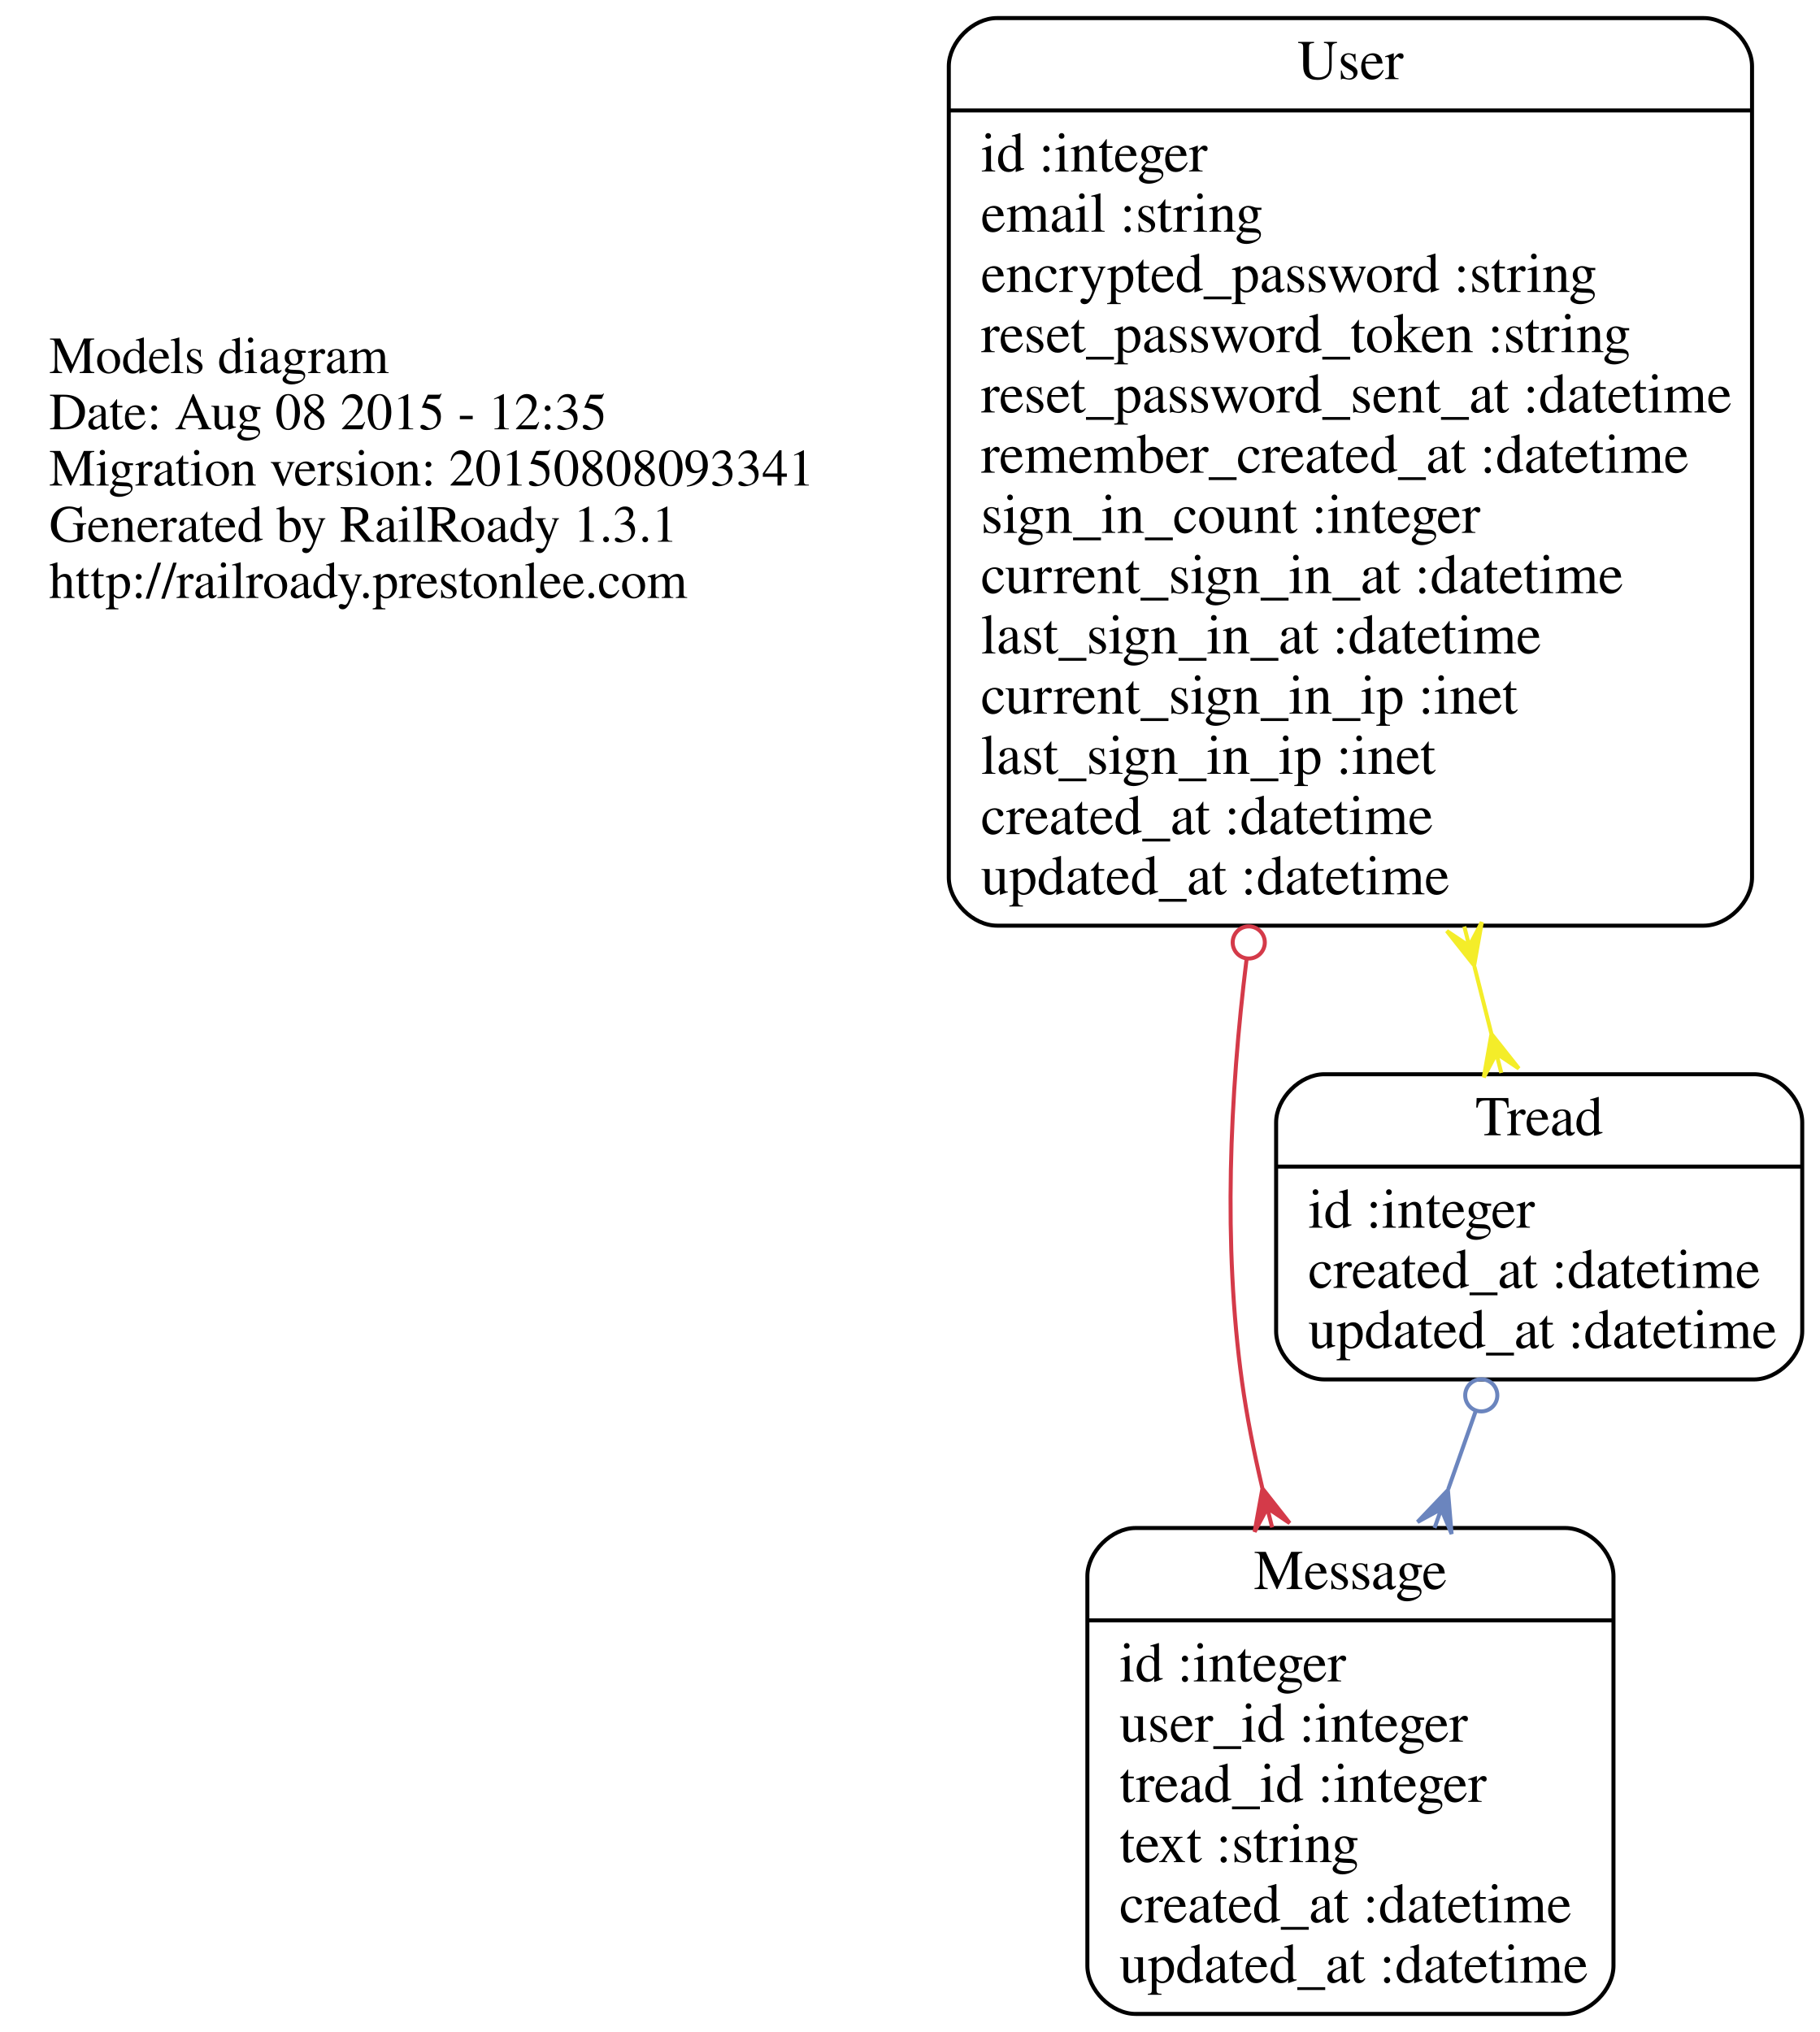
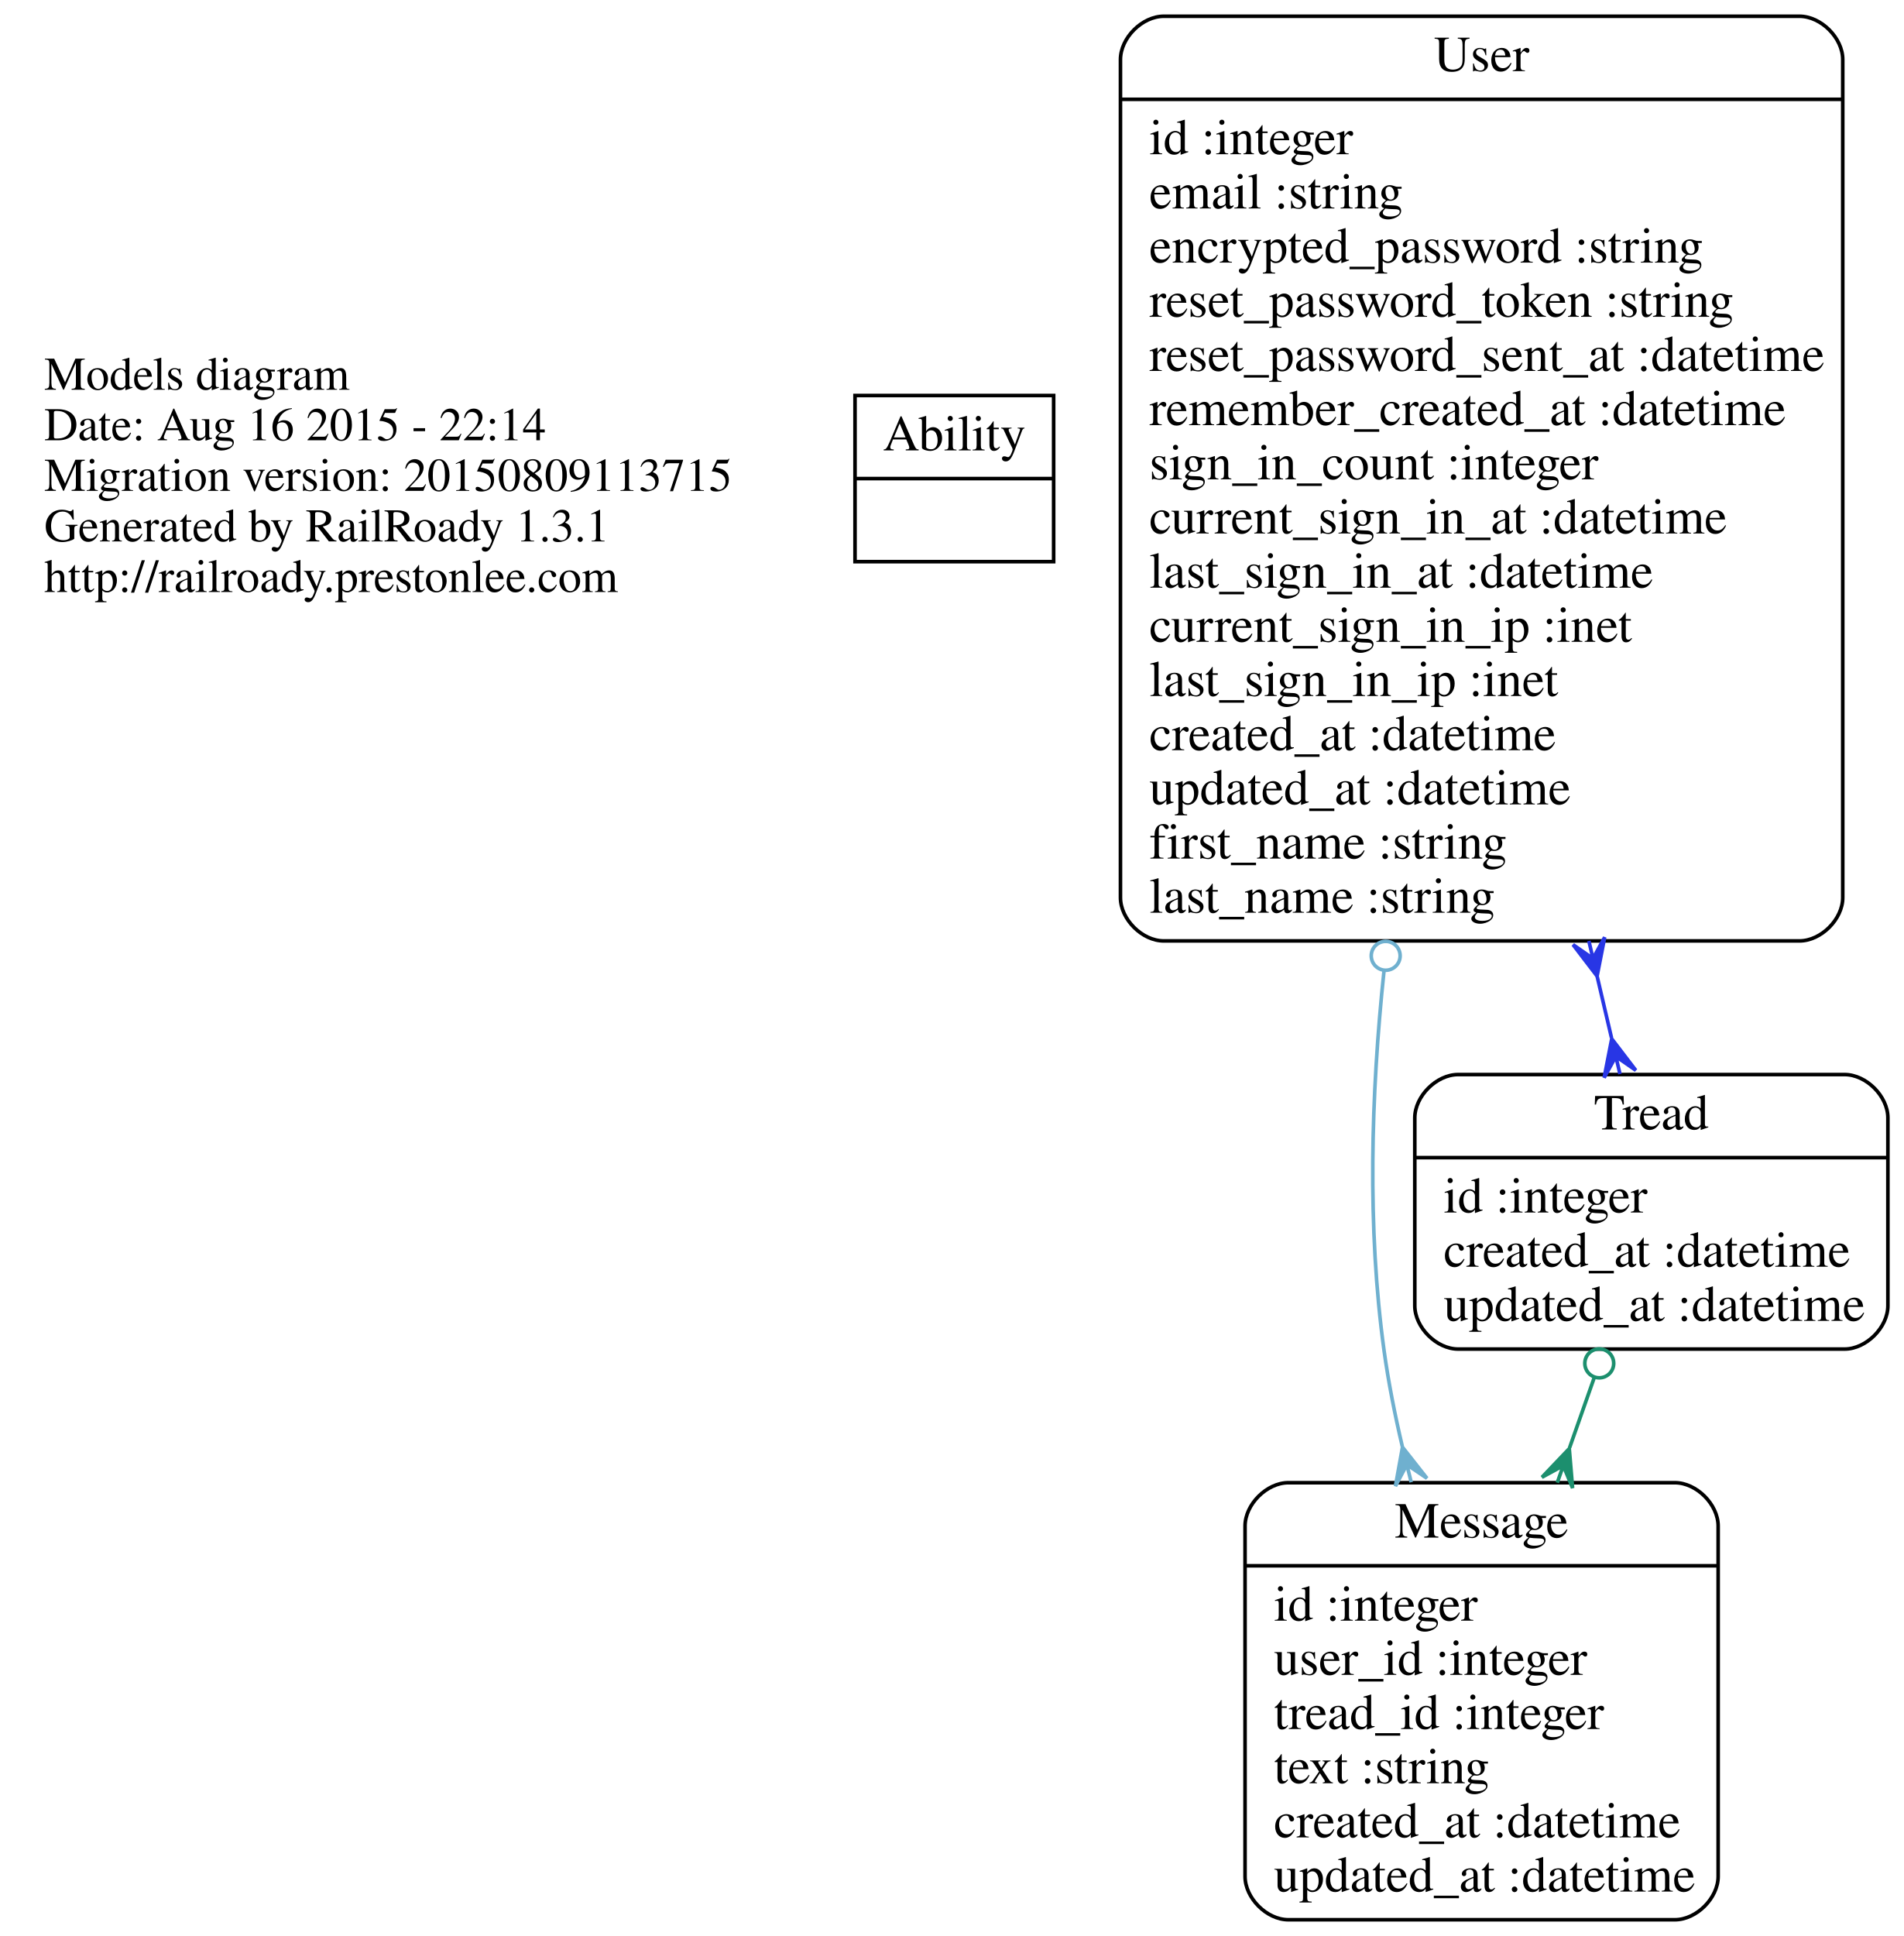
- <svg xmlns="http://www.w3.org/2000/svg" width="453pt" height="506pt" viewBox="0.00 0.00 452.50 506.00">
-   <g id="graph0" class="graph" transform="scale(1 1) rotate(0) translate(4 502)">
-     <polygon fill="none" stroke="none" points="-4,4 -4,-502 448.5,-502 448.5,4 -4,4" />
+ <svg xmlns="http://www.w3.org/2000/svg" width="527pt" height="536pt" viewBox="0.00 0.00 526.50 536.00">
+   <g id="graph0" class="graph" transform="scale(1 1) rotate(0) translate(4 532)">
+     <polygon fill="none" stroke="none" points="-4,4 -4,-532 522.5,-532 522.5,4 -4,4" />
    <g id="node1" class="node">
-       <text text-anchor="start" x="8" y="-409.1" font-family="Times,serif" font-size="13.00">Models diagram</text>
-       <text text-anchor="start" x="8" y="-395.1" font-family="Times,serif" font-size="13.00">Date: Aug 08 2015 - 12:35</text>
-       <text text-anchor="start" x="8" y="-381.1" font-family="Times,serif" font-size="13.00">Migration version: 20150808093341</text>
-       <text text-anchor="start" x="8" y="-367.1" font-family="Times,serif" font-size="13.00">Generated by RailRoady 1.3.1</text>
-       <text text-anchor="start" x="8" y="-353.1" font-family="Times,serif" font-size="13.00">http://railroady.prestonlee.com</text>
+       <text text-anchor="start" x="8" y="-424.1" font-family="Times,serif" font-size="13.00">Models diagram</text>
+       <text text-anchor="start" x="8" y="-410.1" font-family="Times,serif" font-size="13.00">Date: Aug 16 2015 - 22:14</text>
+       <text text-anchor="start" x="8" y="-396.1" font-family="Times,serif" font-size="13.00">Migration version: 20150809113715</text>
+       <text text-anchor="start" x="8" y="-382.1" font-family="Times,serif" font-size="13.00">Generated by RailRoady 1.3.1</text>
+       <text text-anchor="start" x="8" y="-368.1" font-family="Times,serif" font-size="13.00">http://railroady.prestonlee.com</text>
    </g>
    <g id="node2" class="node">
-       <path fill="none" stroke="black" d="M278.5,-0.5C278.5,-0.5 385.5,-0.5 385.5,-0.5 391.5,-0.5 397.5,-6.5 397.5,-12.5 397.5,-12.5 397.5,-109.5 397.5,-109.5 397.5,-115.5 391.5,-121.5 385.5,-121.5 385.5,-121.5 278.5,-121.5 278.5,-121.5 272.5,-121.5 266.5,-115.5 266.5,-109.5 266.5,-109.5 266.5,-12.5 266.5,-12.5 266.5,-6.5 272.5,-0.5 278.5,-0.5" />
-       <text text-anchor="middle" x="332" y="-106.3" font-family="Times,serif" font-size="14.00">Message</text>
-       <polyline fill="none" stroke="black" points="266.5,-98.5 397.5,-98.5 " />
-       <text text-anchor="start" x="274.5" y="-83.3" font-family="Times,serif" font-size="14.00">id :integer</text>
-       <text text-anchor="start" x="274.5" y="-68.3" font-family="Times,serif" font-size="14.00">user_id :integer</text>
-       <text text-anchor="start" x="274.5" y="-53.3" font-family="Times,serif" font-size="14.00">tread_id :integer</text>
-       <text text-anchor="start" x="274.5" y="-38.3" font-family="Times,serif" font-size="14.00">text :string</text>
-       <text text-anchor="start" x="274.5" y="-23.3" font-family="Times,serif" font-size="14.00">created_at :datetime</text>
-       <text text-anchor="start" x="274.5" y="-8.3" font-family="Times,serif" font-size="14.00">updated_at :datetime</text>
+       <polygon fill="none" stroke="black" points="232.5,-376.5 232.5,-422.5 287.5,-422.5 287.5,-376.5 232.5,-376.5" />
+       <text text-anchor="middle" x="260" y="-407.3" font-family="Times,serif" font-size="14.00">Ability</text>
+       <polyline fill="none" stroke="black" points="232.5,-399.5 287.5,-399.5 " />
+       <text text-anchor="middle" x="260" y="-384.3" font-family="Times,serif" font-size="14.00"> </text>
    </g>
    <g id="node3" class="node">
-       <path fill="none" stroke="black" d="M244,-271.5C244,-271.5 420,-271.5 420,-271.5 426,-271.5 432,-277.5 432,-283.5 432,-283.5 432,-485.5 432,-485.5 432,-491.5 426,-497.5 420,-497.5 420,-497.5 244,-497.5 244,-497.5 238,-497.5 232,-491.5 232,-485.5 232,-485.5 232,-283.5 232,-283.5 232,-277.5 238,-271.5 244,-271.5" />
-       <text text-anchor="middle" x="332" y="-482.3" font-family="Times,serif" font-size="14.00">User</text>
-       <polyline fill="none" stroke="black" points="232,-474.5 432,-474.5 " />
-       <text text-anchor="start" x="240" y="-459.3" font-family="Times,serif" font-size="14.00">id :integer</text>
-       <text text-anchor="start" x="240" y="-444.3" font-family="Times,serif" font-size="14.00">email :string</text>
-       <text text-anchor="start" x="240" y="-429.3" font-family="Times,serif" font-size="14.00">encrypted_password :string</text>
-       <text text-anchor="start" x="240" y="-414.3" font-family="Times,serif" font-size="14.00">reset_password_token :string</text>
-       <text text-anchor="start" x="240" y="-399.3" font-family="Times,serif" font-size="14.00">reset_password_sent_at :datetime</text>
-       <text text-anchor="start" x="240" y="-384.3" font-family="Times,serif" font-size="14.00">remember_created_at :datetime</text>
-       <text text-anchor="start" x="240" y="-369.3" font-family="Times,serif" font-size="14.00">sign_in_count :integer</text>
-       <text text-anchor="start" x="240" y="-354.3" font-family="Times,serif" font-size="14.00">current_sign_in_at :datetime</text>
-       <text text-anchor="start" x="240" y="-339.3" font-family="Times,serif" font-size="14.00">last_sign_in_at :datetime</text>
-       <text text-anchor="start" x="240" y="-324.3" font-family="Times,serif" font-size="14.00">current_sign_in_ip :inet</text>
-       <text text-anchor="start" x="240" y="-309.3" font-family="Times,serif" font-size="14.00">last_sign_in_ip :inet</text>
-       <text text-anchor="start" x="240" y="-294.3" font-family="Times,serif" font-size="14.00">created_at :datetime</text>
-       <text text-anchor="start" x="240" y="-279.3" font-family="Times,serif" font-size="14.00">updated_at :datetime</text>
+       <path fill="none" stroke="black" d="M352.5,-0.5C352.5,-0.5 459.5,-0.5 459.5,-0.5 465.5,-0.5 471.5,-6.5 471.5,-12.5 471.5,-12.5 471.5,-109.5 471.5,-109.5 471.5,-115.5 465.5,-121.5 459.5,-121.5 459.5,-121.5 352.5,-121.5 352.5,-121.5 346.5,-121.5 340.5,-115.5 340.5,-109.5 340.5,-109.5 340.5,-12.5 340.5,-12.5 340.5,-6.5 346.5,-0.5 352.5,-0.5" />
+       <text text-anchor="middle" x="406" y="-106.3" font-family="Times,serif" font-size="14.00">Message</text>
+       <polyline fill="none" stroke="black" points="340.5,-98.5 471.5,-98.5 " />
+       <text text-anchor="start" x="348.5" y="-83.3" font-family="Times,serif" font-size="14.00">id :integer</text>
+       <text text-anchor="start" x="348.5" y="-68.3" font-family="Times,serif" font-size="14.00">user_id :integer</text>
+       <text text-anchor="start" x="348.5" y="-53.3" font-family="Times,serif" font-size="14.00">tread_id :integer</text>
+       <text text-anchor="start" x="348.5" y="-38.3" font-family="Times,serif" font-size="14.00">text :string</text>
+       <text text-anchor="start" x="348.5" y="-23.3" font-family="Times,serif" font-size="14.00">created_at :datetime</text>
+       <text text-anchor="start" x="348.5" y="-8.3" font-family="Times,serif" font-size="14.00">updated_at :datetime</text>
+     </g>
+     <g id="node4" class="node">
+       <path fill="none" stroke="black" d="M318,-271.5C318,-271.5 494,-271.5 494,-271.5 500,-271.5 506,-277.5 506,-283.5 506,-283.5 506,-515.5 506,-515.5 506,-521.5 500,-527.5 494,-527.5 494,-527.5 318,-527.5 318,-527.5 312,-527.5 306,-521.5 306,-515.5 306,-515.5 306,-283.5 306,-283.5 306,-277.5 312,-271.5 318,-271.5" />
+       <text text-anchor="middle" x="406" y="-512.3" font-family="Times,serif" font-size="14.00">User</text>
+       <polyline fill="none" stroke="black" points="306,-504.5 506,-504.5 " />
+       <text text-anchor="start" x="314" y="-489.3" font-family="Times,serif" font-size="14.00">id :integer</text>
+       <text text-anchor="start" x="314" y="-474.3" font-family="Times,serif" font-size="14.00">email :string</text>
+       <text text-anchor="start" x="314" y="-459.3" font-family="Times,serif" font-size="14.00">encrypted_password :string</text>
+       <text text-anchor="start" x="314" y="-444.3" font-family="Times,serif" font-size="14.00">reset_password_token :string</text>
+       <text text-anchor="start" x="314" y="-429.3" font-family="Times,serif" font-size="14.00">reset_password_sent_at :datetime</text>
+       <text text-anchor="start" x="314" y="-414.3" font-family="Times,serif" font-size="14.00">remember_created_at :datetime</text>
+       <text text-anchor="start" x="314" y="-399.3" font-family="Times,serif" font-size="14.00">sign_in_count :integer</text>
+       <text text-anchor="start" x="314" y="-384.3" font-family="Times,serif" font-size="14.00">current_sign_in_at :datetime</text>
+       <text text-anchor="start" x="314" y="-369.3" font-family="Times,serif" font-size="14.00">last_sign_in_at :datetime</text>
+       <text text-anchor="start" x="314" y="-354.3" font-family="Times,serif" font-size="14.00">current_sign_in_ip :inet</text>
+       <text text-anchor="start" x="314" y="-339.3" font-family="Times,serif" font-size="14.00">last_sign_in_ip :inet</text>
+       <text text-anchor="start" x="314" y="-324.3" font-family="Times,serif" font-size="14.00">created_at :datetime</text>
+       <text text-anchor="start" x="314" y="-309.3" font-family="Times,serif" font-size="14.00">updated_at :datetime</text>
+       <text text-anchor="start" x="314" y="-294.3" font-family="Times,serif" font-size="14.00">first_name :string</text>
+       <text text-anchor="start" x="314" y="-279.3" font-family="Times,serif" font-size="14.00">last_name :string</text>
    </g>
    <g id="edge2" class="edge">
-       <path fill="none" stroke="#d43a49" d="M306.144,-263.156C301.939,-229.126 300.299,-192.081 305,-158 306.195,-149.339 307.969,-140.36 310.047,-131.525" />
-       <ellipse fill="none" stroke="#d43a49" cx="306.685" cy="-267.313" rx="4" ry="4" />
-       <polygon fill="#d43a49" stroke="#d43a49" points="310.093,-131.34 316.874,-122.723 311.3,-126.488 312.508,-121.636 312.508,-121.636 312.508,-121.636 311.3,-126.488 308.141,-120.55 310.093,-131.34 310.093,-131.34" />
+       <path fill="none" stroke="#6fb0cf" d="M378.971,-263.142C375.362,-228.8 374.309,-192.005 379,-158 380.195,-149.339 381.969,-140.36 384.047,-131.525" />
+       <ellipse fill="none" stroke="#6fb0cf" cx="379.443" cy="-267.376" rx="4" ry="4" />
+       <polygon fill="#6fb0cf" stroke="#6fb0cf" points="384.093,-131.34 390.874,-122.723 385.3,-126.488 386.508,-121.636 386.508,-121.636 386.508,-121.636 385.3,-126.488 382.141,-120.55 384.093,-131.34 384.093,-131.34" />
    </g>
-     <g id="node4" class="node">
-       <path fill="none" stroke="black" d="M325.5,-158.5C325.5,-158.5 432.5,-158.5 432.5,-158.5 438.5,-158.5 444.5,-164.5 444.5,-170.5 444.5,-170.5 444.5,-222.5 444.5,-222.5 444.5,-228.5 438.5,-234.5 432.5,-234.5 432.5,-234.5 325.5,-234.5 325.5,-234.5 319.5,-234.5 313.5,-228.5 313.5,-222.5 313.5,-222.5 313.5,-170.5 313.5,-170.5 313.5,-164.5 319.5,-158.5 325.5,-158.5" />
-       <text text-anchor="middle" x="379" y="-219.3" font-family="Times,serif" font-size="14.00">Tread</text>
-       <polyline fill="none" stroke="black" points="313.5,-211.5 444.5,-211.5 " />
-       <text text-anchor="start" x="321.5" y="-196.3" font-family="Times,serif" font-size="14.00">id :integer</text>
-       <text text-anchor="start" x="321.5" y="-181.3" font-family="Times,serif" font-size="14.00">created_at :datetime</text>
-       <text text-anchor="start" x="321.5" y="-166.3" font-family="Times,serif" font-size="14.00">updated_at :datetime</text>
+     <g id="node5" class="node">
+       <path fill="none" stroke="black" d="M399.5,-158.5C399.5,-158.5 506.5,-158.5 506.5,-158.5 512.5,-158.5 518.5,-164.5 518.5,-170.5 518.5,-170.5 518.5,-222.5 518.5,-222.5 518.5,-228.5 512.5,-234.5 506.5,-234.5 506.5,-234.5 399.5,-234.5 399.5,-234.5 393.5,-234.5 387.5,-228.5 387.5,-222.5 387.5,-222.5 387.5,-170.5 387.5,-170.5 387.5,-164.5 393.5,-158.5 399.5,-158.5" />
+       <text text-anchor="middle" x="453" y="-219.3" font-family="Times,serif" font-size="14.00">Tread</text>
+       <polyline fill="none" stroke="black" points="387.5,-211.5 518.5,-211.5 " />
+       <text text-anchor="start" x="395.5" y="-196.3" font-family="Times,serif" font-size="14.00">id :integer</text>
+       <text text-anchor="start" x="395.5" y="-181.3" font-family="Times,serif" font-size="14.00">created_at :datetime</text>
+       <text text-anchor="start" x="395.5" y="-166.3" font-family="Times,serif" font-size="14.00">updated_at :datetime</text>
    </g>
    <g id="edge1" class="edge">
-       <path fill="none" stroke="#f4ed29" d="M362.875,-261.315C364.326,-255.572 365.735,-249.994 367.078,-244.682" />
-       <polygon fill="#f4ed29" stroke="#f4ed29" points="362.807,-261.584 355.994,-270.177 361.582,-266.432 360.357,-271.279 360.357,-271.279 360.357,-271.279 361.582,-266.432 364.72,-272.382 362.807,-261.584 362.807,-261.584" />
-       <polygon fill="#f4ed29" stroke="#f4ed29" points="367.119,-244.516 373.932,-235.923 368.344,-239.669 369.569,-234.821 369.569,-234.821 369.569,-234.821 368.344,-239.669 365.207,-233.719 367.119,-244.516 367.119,-244.516" />
+       <path fill="none" stroke="#2836e5" d="M437.996,-261.665C439.374,-255.774 440.706,-250.076 441.971,-244.668" />
+       <polygon fill="#2836e5" stroke="#2836e5" points="437.976,-261.751 431.317,-270.464 436.838,-266.62 435.699,-271.489 435.699,-271.489 435.699,-271.489 436.838,-266.62 440.081,-272.513 437.976,-261.751 437.976,-261.751" />
+       <polygon fill="#2836e5" stroke="#2836e5" points="442.036,-244.388 448.695,-235.676 443.174,-239.52 444.313,-234.651 444.313,-234.651 444.313,-234.651 443.174,-239.52 439.931,-233.626 442.036,-244.388 442.036,-244.388" />
    </g>
    <g id="edge3" class="edge">
-       <path fill="none" stroke="#6b85be" d="M363.203,-150.631C360.992,-144.35 358.679,-137.779 356.354,-131.175" />
-       <ellipse fill="none" stroke="#6b85be" cx="364.58" cy="-154.54" rx="4" ry="4" />
-       <polygon fill="#6b85be" stroke="#6b85be" points="356.272,-130.941 357.195,-120.014 354.611,-126.225 352.951,-121.509 352.951,-121.509 352.951,-121.509 354.611,-126.225 348.706,-123.003 356.272,-130.941 356.272,-130.941" />
+       <path fill="none" stroke="#1c8f6e" d="M437.203,-150.631C434.992,-144.35 432.679,-137.779 430.354,-131.175" />
+       <ellipse fill="none" stroke="#1c8f6e" cx="438.58" cy="-154.54" rx="4" ry="4" />
+       <polygon fill="#1c8f6e" stroke="#1c8f6e" points="430.272,-130.941 431.195,-120.014 428.611,-126.225 426.951,-121.509 426.951,-121.509 426.951,-121.509 428.611,-126.225 422.706,-123.003 430.272,-130.941 430.272,-130.941" />
    </g>
  </g>
</svg>
